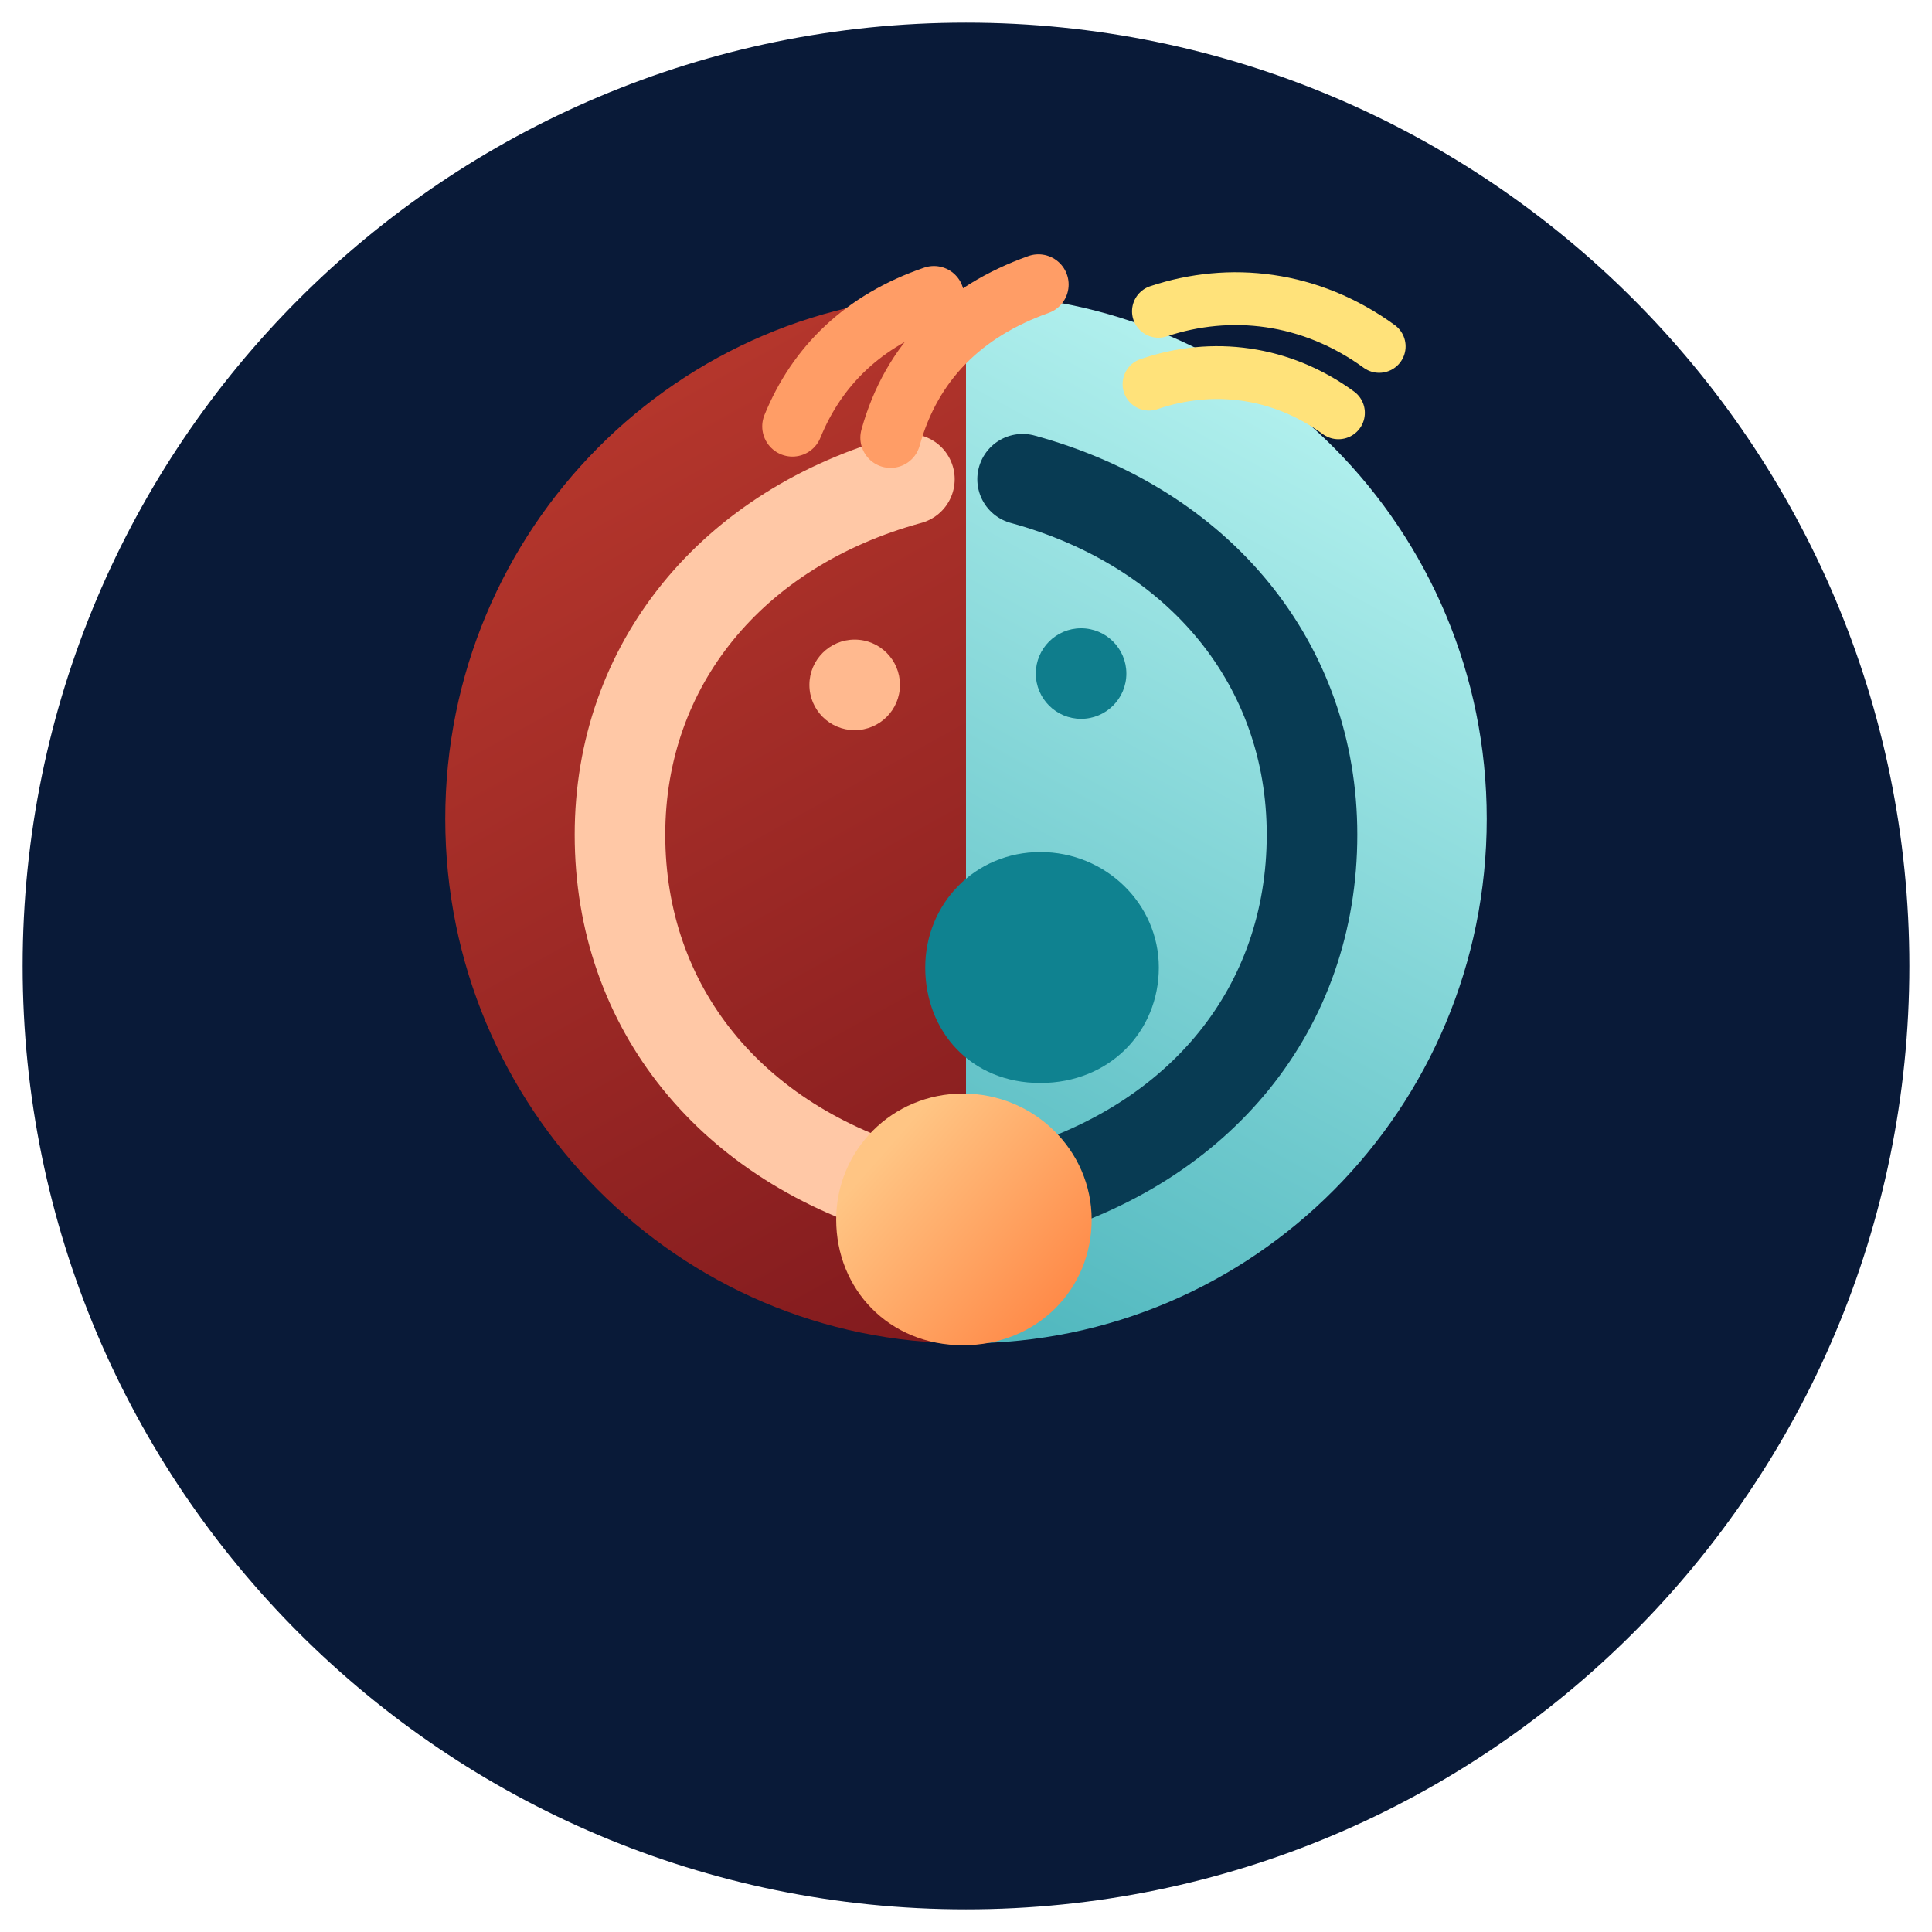
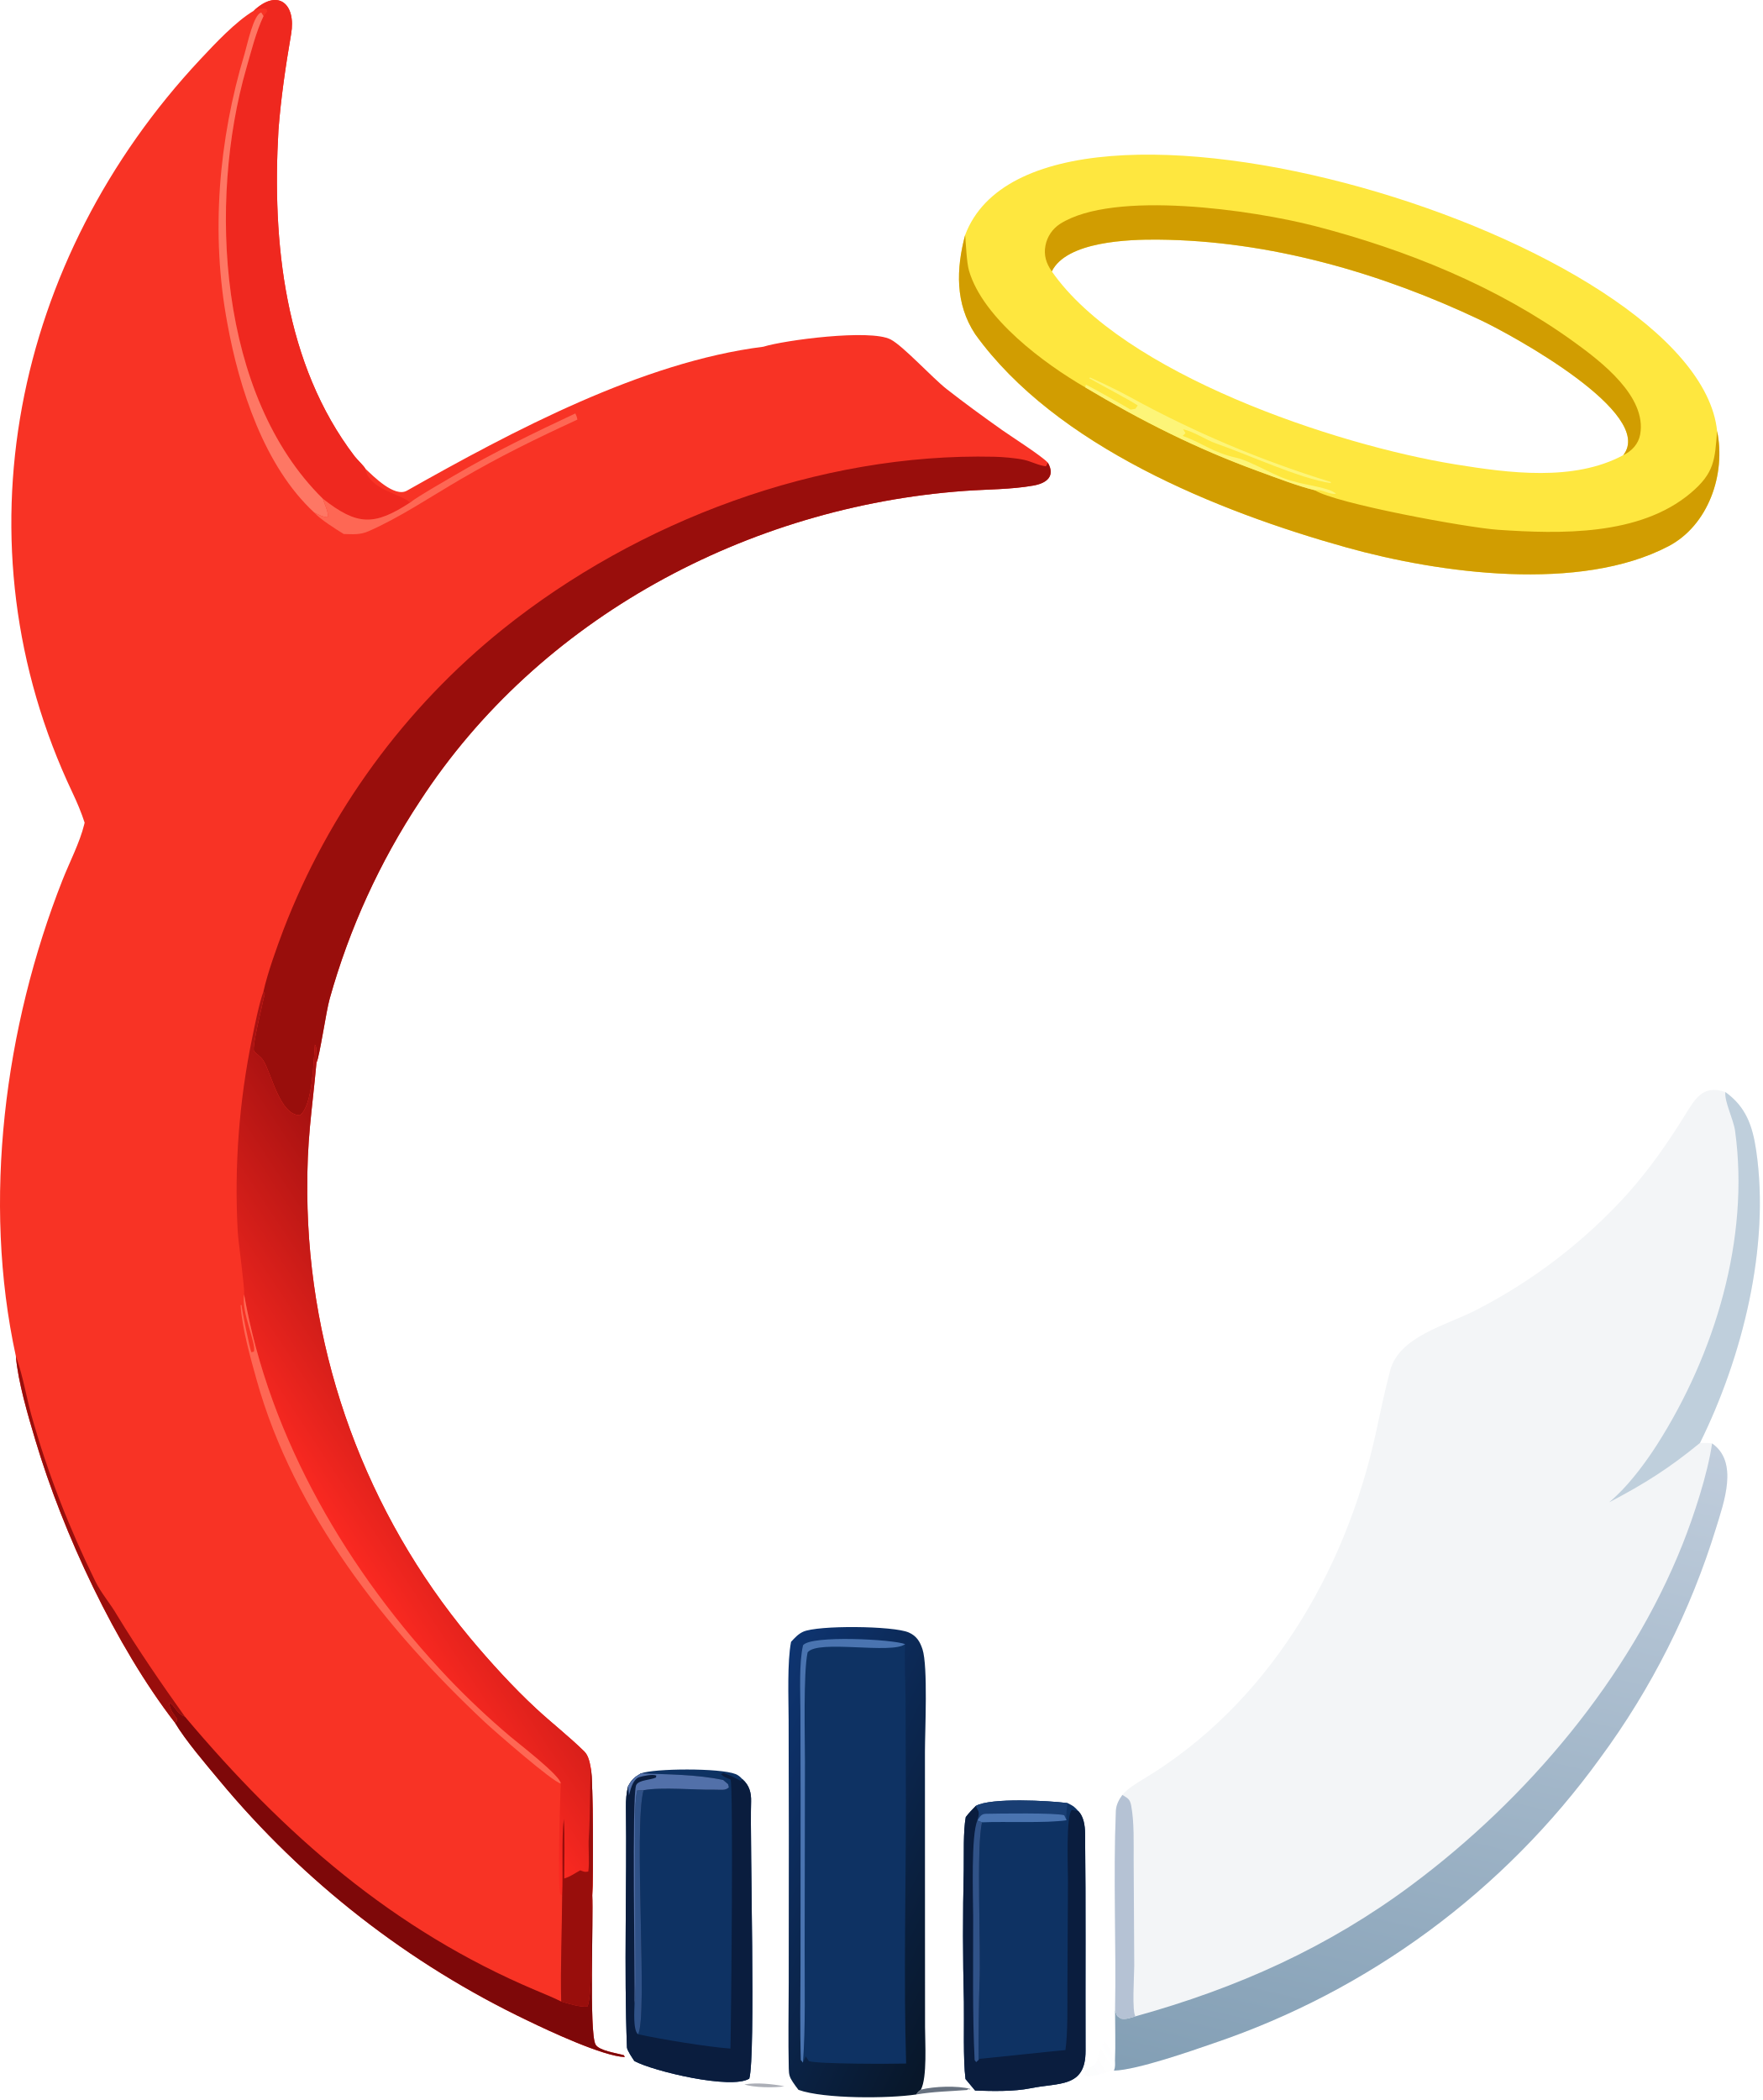
- <svg xmlns="http://www.w3.org/2000/svg" width="512" height="512" viewBox="0 0 512 512" fill="none">
+ <svg xmlns="http://www.w3.org/2000/svg" width="533" height="635" viewBox="0 0 533 635" fill="none">
+   <path d="M76.734 3.249C84.046 -3.604 89.604 1.163 88.036 10.299C86.395 19.866 84.945 29.625 84.207 39.308C82.232 73.162 86.022 110.156 107.23 137.966C107.968 138.933 110.033 140.868 110.47 141.72C112.939 144.008 119.272 150.5 123.052 148.369C154.826 130.449 194.156 109.447 230.844 104.841C237.188 102.863 263.148 99.422 269.343 102.644C273.121 104.607 281.939 114.248 286.265 117.637C291.642 121.848 297.415 126.055 303.111 130.085C305.658 131.886 315.118 137.929 316.879 139.903C319.224 144.03 316.475 146.124 312.517 146.825C305.698 148.033 298.56 147.944 291.66 148.446C226.197 153.209 162.999 186.85 126.958 242.293C114.836 260.645 105.644 280.771 99.711 301.95C98.619 305.719 96.675 319.463 95.709 321.328C94.295 336.676 92.773 344.526 92.923 360.94C93.325 410.031 110.699 457.473 142.098 495.212C148.26 502.579 155.128 510.135 162.186 516.68C166.84 520.992 172.183 525.157 176.705 529.613C177.991 530.88 178.37 533.023 178.679 534.756C179.402 538.085 179.459 568.376 179.103 572.976C179.489 579.746 178.101 614.619 180.104 618.226C181.162 620.13 186.641 620.845 188.655 621.46L188.948 622.008C182.496 621.833 165.882 614.066 159.742 611.079C123.665 593.878 91.763 569.036 66.252 538.269C62.148 533.328 56.168 526.374 52.881 520.885C34.901 497.606 19.079 463.587 10.726 435.578C8.532 428.224 5.418 417.78 4.806 410.125C-5.459 363.07 1.402 310.497 18.903 266.098C20.983 260.824 24.133 254.752 25.45 249.356L25.591 248.759C24.602 245.694 23.329 242.665 21.945 239.749C-13.978 164.062 4.218 78.139 60.588 17.935C65.122 13.092 71.229 6.552 76.734 3.249Z" fill="#F83325" />
+   <path d="M79.666 299.826C80.966 294.034 83.614 286.721 85.719 281.141C99.419 245.52 122.307 214.162 152.055 190.253C192.939 157.489 247.662 136.894 300.617 138.112C303.218 138.171 307.073 138.487 309.638 139.037C311.807 139.501 314.031 140.754 316.322 141.005L316.879 139.903C319.224 144.03 316.475 146.124 312.517 146.825C305.698 148.033 298.56 147.944 291.66 148.446C226.197 153.209 162.998 186.85 126.958 242.293C114.835 260.645 105.643 280.771 99.711 301.95C98.619 305.719 96.675 319.463 95.709 321.328C95.287 320.147 96.178 316.984 95.233 315.911C94.809 320.667 94.587 334.487 90.668 337.24C84.615 337.171 82.144 324.717 79.643 320.682C78.89 319.466 77.668 318.87 76.829 317.826C76.056 316.862 79.581 302.845 80.07 300.492L79.666 299.826Z" fill="#990E0C" />
+   <path d="M79.666 299.826L80.07 300.492C79.581 302.845 76.056 316.862 76.829 317.826C77.667 318.87 78.89 319.466 79.643 320.682C82.144 324.717 84.615 337.171 90.668 337.24C94.587 334.487 94.809 320.667 95.233 315.911C96.178 316.984 95.287 320.147 95.709 321.328C94.295 336.676 92.772 344.526 92.922 360.94C93.325 410.031 110.699 457.473 142.098 495.212C148.259 502.579 155.128 510.135 162.186 516.68C166.84 520.992 172.183 525.157 176.704 529.613C177.991 530.88 178.37 533.023 178.678 534.756C179.402 538.085 179.459 568.376 179.103 572.976L179.055 573.448C178.513 579.301 179.38 603.783 177.613 606.753C175.588 607.013 171.727 605.827 169.708 605.216C169.431 595.5 169.956 583.025 170.005 572.971L169.469 572.832C168.449 570.707 169.437 543.597 169.569 539.267C169.396 536.89 156.971 527.344 154.338 525.125C147.774 519.577 141.509 513.684 135.571 507.466C105.387 475.612 81.451 435.012 73.805 391.357C74.118 390.032 72.054 375.531 71.885 372.355C70.821 352.72 72.297 333.031 76.275 313.774C77.021 310.046 78.403 303.261 79.666 299.826Z" fill="url(#paint0_linear_3313_2)" />
+   <path d="M178.679 534.756C179.402 538.085 179.459 568.376 179.103 572.976L179.055 573.448C178.513 579.301 179.381 603.783 177.614 606.753C175.588 607.013 171.727 605.827 169.708 605.216C169.431 595.5 169.957 583.025 170.005 572.971C170.299 566.642 169.772 555.802 170.495 550.007C170.87 554.279 170.631 563.488 170.638 568.017C172.638 567.401 173.612 566.548 175.476 565.555C176.646 565.968 176.724 566.134 177.905 565.919C178.311 563.3 177.86 558.583 178.05 555.757C178.513 548.862 178.339 541.567 178.679 534.756Z" fill="#990E0C" />
+   <path d="M76.734 3.249C84.046 -3.604 89.604 1.163 88.036 10.299C86.394 19.866 84.945 29.625 84.207 39.308C82.232 73.162 86.022 110.156 107.23 137.966C107.968 138.933 110.033 140.868 110.469 141.72C111.56 148.095 121.361 149.367 124.021 151.964C113.176 159.029 108.044 159.007 97.621 150.795C66.075 119.751 62.863 60.966 74.503 20.599C75.95 15.58 77.449 9.564 79.694 4.868L80.786 3.495L80.692 2.769C79.22 2.271 78.261 2.783 76.734 3.249Z" fill="#EF281F" />
+   <path d="M52.88 520.885L53.43 520.512L53.565 519.784C52.191 517.843 51.463 517.147 51.068 514.793C52.861 515.512 53.115 517.956 55.929 519.092C85.85 554.661 118.894 583.587 161.793 601.735C164.107 602.714 167.524 604.107 169.708 605.216C171.727 605.827 175.588 607.013 177.613 606.753C179.38 603.783 178.513 579.301 179.055 573.448L179.103 572.976C179.489 579.746 178.101 614.619 180.104 618.226C181.162 620.13 186.64 620.845 188.655 621.46L188.947 622.008C182.496 621.833 165.881 614.066 159.742 611.079C123.665 593.878 91.763 569.036 66.252 538.269C62.147 533.328 56.167 526.374 52.88 520.885Z" fill="#7E0809" />
+   <path d="M95.019 154.974C79.94 141.067 72.281 117.347 68.739 97.704C63.705 70.774 66.074 42.341 73.98 16.193C74.731 13.706 76.696 4.153 79.025 3.803L79.694 4.868C77.449 9.564 75.95 15.58 74.503 20.599C62.863 60.966 66.075 119.751 97.621 150.795C98.158 152.496 99.568 155.347 99.078 156.398C97.466 156.31 96.481 155.675 95.019 154.974Z" fill="#FE7764" />
+   <path d="M169.569 539.267C167.452 539.114 149.329 523.274 146.63 520.745C116.645 492.66 88.818 457.441 77.622 417.313C75.755 410.624 73.154 401.5 72.759 394.623L73.051 394.632C73.069 395.741 75.582 408.086 76.01 408.885L76.785 408.706C77.564 406.235 72.938 396.927 73.806 391.357C81.452 435.012 105.387 475.612 135.572 507.466C141.509 513.684 147.774 519.577 154.338 525.125C156.972 527.344 169.396 536.89 169.569 539.267Z" fill="#FE6754" />
+   <path d="M4.806 410.125L5.047 410.799C7.024 416.423 7.922 422.286 9.537 428.063C14.388 445.402 20.953 462.154 28.903 478.308C30.566 481.686 33.484 485.059 35.37 488.352C41.731 498.805 48.819 509.124 55.929 519.092C53.115 517.956 52.861 515.512 51.068 514.793C51.463 517.147 52.191 517.843 53.565 519.784L53.43 520.512L52.881 520.885C34.901 497.606 19.079 463.587 10.726 435.578C8.532 428.224 5.418 417.78 4.806 410.125Z" fill="#990E0C" />
+   <path d="M124.021 151.964C126.703 149.875 134.064 145.726 137.125 143.921C149.001 136.917 161.509 130.866 173.991 125.01C174.372 125.929 174.438 125.922 174.606 126.882C161.937 132.727 151.306 137.928 139.211 144.973C130.099 150.281 120.849 156.536 111.356 160.675C108.881 161.755 106.6 161.55 103.95 161.476C101.595 160.033 96.811 157.028 95.019 154.974C96.481 155.675 97.466 156.31 99.078 156.398C99.568 155.347 98.158 152.496 97.621 150.795C108.044 159.007 113.176 159.029 124.021 151.964Z" fill="#FE6754" />
+   <path d="M339.417 542.753C340.948 540.861 343.711 539.19 345.822 537.923C383.206 515.458 406.736 475.666 415.968 433.75C417.414 427.254 418.695 420.745 420.429 414.316C423.169 404.16 437.198 400.781 446.061 396.303C463.414 387.449 479.011 375.508 492.092 361.071C498.795 353.533 503.898 346.237 509.235 337.713C512.527 332.46 514.756 327.829 521.759 330.211C528.034 334.717 529.998 340.49 531.085 347.895C535.352 376.896 526.898 410.44 514.082 436.324C515.259 436.346 516.597 436.315 517.747 436.463C525.82 442.074 521.332 454.229 518.956 462.01C511.261 487.067 499.379 510.638 483.813 531.724C454.789 571.822 414.014 601.901 367.133 617.795C360.471 620.104 343.747 625.957 336.878 626.114C337.328 624.946 337.215 624.205 337.188 622.961C337.382 618.432 337.211 612.48 337.211 607.844C337.57 587.814 336.627 567.621 337.444 547.627C337.516 545.789 338.356 544.186 339.417 542.753Z" fill="#F3F5F7" />
+   <path d="M517.747 436.463C525.82 442.074 521.332 454.229 518.956 462.01C511.261 487.067 499.379 510.638 483.813 531.724C454.789 571.822 414.014 601.901 367.133 617.795C360.471 620.104 343.747 625.957 336.878 626.114C337.328 624.946 337.215 624.205 337.188 622.961C337.382 618.432 337.211 612.48 337.211 607.844C337.943 609.834 337.435 609.304 338.994 610.391C340.665 610.674 341.766 610.171 343.41 609.695C374.083 601.173 401.512 588.946 427.108 569.836C461.838 543.912 492.703 507.466 508.808 466.996C512.235 458.371 516.436 445.618 517.747 436.463Z" fill="url(#paint1_linear_3313_2)" />
+   <path d="M521.759 330.211C528.034 334.717 529.997 340.49 531.085 347.895C535.352 376.896 526.898 410.44 514.082 436.324C504.666 444.046 497.33 448.646 486.63 454.27C487.456 453.556 488.265 452.814 489.056 452.055C493.382 447.945 497.851 441.925 501.077 436.881C518.56 409.492 529.193 374.529 524.706 341.985C524.216 338.416 521.449 333.165 521.759 330.211Z" fill="#BFCFDC" />
+   <path d="M337.211 607.844C337.57 587.814 336.627 567.621 337.444 547.627C337.516 545.789 338.356 544.186 339.416 542.753C340.971 543.75 341.699 543.898 342.089 546.014C343.028 551.094 342.804 557.217 342.831 562.419L343.006 594.467C342.997 597.103 342.256 608.684 343.41 609.695C341.766 610.171 340.665 610.674 338.994 610.391C337.435 609.304 337.943 609.834 337.211 607.844Z" fill="#B5C2D4" />
+   <path d="M291.867 71.062C314.144 11.953 513.305 72.035 519.266 130.344C521.97 143.431 516.611 158.866 504.545 165.177C477.799 179.167 435.433 173.431 407.114 165.522C368.283 154.677 319.265 134.941 294.899 101.036C288.808 91.815 289.154 81.284 291.867 71.062ZM490.88 137.637C500.848 125.092 457.274 101.327 447.894 96.87C417.657 82.499 383.831 72.744 350.184 72.456C341.299 72.38 322.562 72.986 318.074 82.057C339.578 113.014 403.641 134.507 440.114 140.42C456.362 143.054 475.948 145.659 490.88 137.637Z" fill="#FEE73F" />
+   <path d="M519.266 130.344C521.97 143.431 516.611 158.866 504.545 165.177C477.799 179.167 435.433 173.431 407.114 165.522C368.283 154.677 319.265 134.941 294.899 101.036C288.808 91.815 289.154 81.284 291.867 71.062C292.114 73.896 292.303 79.335 293.048 81.882C297.248 96.249 315.846 110.012 328.236 117.165C345.234 127.294 361.887 135.694 380.507 142.477C385.542 144.312 392.42 146.981 397.595 148.225C403.808 152.243 443.712 159.569 453.015 160.2C471.734 161.471 495.817 162.11 511.256 149.103C518.57 142.942 518.574 138.932 519.266 130.344Z" fill="#D19D01" />
+   <path d="M328.235 117.165L328.325 116.325C328.833 116.354 340.706 123.105 341.905 123.855L343.338 123.619L344.048 122.629C343.226 121.804 331.497 115.644 329.39 114.368L329.646 114.138C333.626 115.939 337.678 117.846 341.51 119.946C361.1 130.691 380.965 139.112 402.365 145.714L402.496 146.096C393.287 144.81 377.043 137.297 367.758 134.098C364.725 133.053 361.37 130.649 357.771 129.782L358.495 130.979L357.655 131.792C363.813 134.056 366.76 136.829 373.809 138.402C378.768 139.51 386.198 144.553 391.553 145.611C394.675 146.715 401.97 147.357 404.032 149.302C402.055 149.664 399.949 147.866 397.595 148.225C392.42 146.981 385.542 144.312 380.506 142.477C361.886 135.694 345.234 127.294 328.235 117.165Z" fill="#FDF578" />
+   <path d="M318.074 82.057C316.39 79.671 315.581 77.17 316.161 74.232C316.677 71.547 318.267 69.189 320.563 67.704C336.829 57.322 379.065 63.573 397.586 68.337C425.253 75.502 452.799 86.607 476.06 103.448C484.11 109.274 498.045 119.849 496.005 131.348C495.493 134.251 493.467 136.397 490.88 137.637C500.848 125.092 457.274 101.327 447.894 96.87C417.657 82.499 383.831 72.744 350.184 72.456C341.299 72.38 322.562 72.986 318.074 82.057Z" fill="#D19D01" />
+   <path d="M239.221 496.461C240.315 495.275 241.363 494.107 242.85 493.419C247.243 491.384 270.178 491.591 274.814 493.63C277.146 494.655 278.188 496.33 278.965 498.693C280.659 503.841 279.711 523.418 279.711 529.766L279.724 584.256L279.742 612.929C279.742 617.494 280.438 628.167 278.493 631.86C277.64 632.484 277.68 632.453 277.074 633.328C268.678 634.582 249.317 634.699 241.48 631.949C240.886 631.195 240.319 630.413 239.782 629.613C238.752 628.068 238.574 627.345 238.532 625.445C238.344 616.91 238.481 608.208 238.516 599.669L238.548 555.102L238.488 520.08C238.462 513.463 238.032 502.565 239.221 496.461Z" fill="url(#paint2_linear_3313_2)" />
+   <path d="M242.813 623.688L242.184 622.898C241.869 613.68 242.076 603.532 242.079 594.22L242.109 542.663L242.051 517.421C242.024 511.738 241.597 502.817 242.847 497.489C245.25 494.385 269.963 495.688 273.718 497.152C273.453 501.631 273.808 508.863 273.844 513.63L273.952 545.434C273.952 570.528 273.242 599.089 274.024 623.98C270.178 624.093 247.062 624.169 244.599 623.235L243.664 621.793L242.813 623.688Z" fill="#0E3263" />
+   <path d="M242.813 623.688L242.184 622.898C241.869 613.68 242.076 603.532 242.079 594.22L242.109 542.663L242.051 517.421C242.024 511.738 241.597 502.817 242.847 497.489C245.25 494.385 269.963 495.688 273.718 497.152C269.644 500.31 247.357 495.67 244.224 499.645C242.907 505.759 243.42 525.426 243.426 532.802L243.334 589.26C243.307 599.767 243.621 613.451 242.813 623.688Z" fill="#4A74B0" />
+   <path d="M193.82 536.243C197.793 534.716 217.682 534.563 222.443 536.441C223.317 536.782 223.865 537.317 224.506 537.982C226.632 539.842 227.22 542.151 227.135 544.806C226.746 556.898 228.565 621.559 226.587 628.535C221.145 631.94 197.5 626.294 191.836 623.217C191.303 622.408 189.631 619.969 189.599 619.115C188.685 594.934 189.599 570.613 189.286 546.396C189.26 544.374 189.421 542.133 189.924 540.183C191.104 538.013 191.749 537.501 193.82 536.243Z" fill="#0E3263" />
+   <path d="M189.924 540.183C191.104 538.013 191.749 537.501 193.82 536.243C201.674 536.54 210.752 536.531 218.691 538.238C219.288 538.741 219.782 539.163 220.176 539.496L220.425 540.457C219.345 541.531 217.961 541.122 216.033 541.162C210.439 541.288 199.963 540.291 194.621 541.328C191.554 552.676 195.991 609.92 192.951 615.126C200.004 616.649 214.095 618.98 220.889 619.448C221.102 612.202 221.808 539.626 220.924 538.067C219.595 537.551 219.075 537.447 218.017 536.459L218.721 536.127C220.736 536.737 222.105 537.528 223.965 538.485L224.506 537.982C226.632 539.842 227.22 542.151 227.135 544.805C226.746 556.898 228.565 621.559 226.587 628.535C221.145 631.94 197.5 626.294 191.836 623.217C191.303 622.408 189.631 619.969 189.599 619.115C188.685 594.934 189.599 570.613 189.286 546.396C189.26 544.374 189.421 542.133 189.924 540.183Z" fill="#0A1D3E" />
+   <path d="M191.892 605.949C192.322 603.81 192.193 595.653 192.19 593.061L192.103 561.714C192.088 557.101 191.736 545.475 192.688 541.414L194.621 541.328C191.553 552.676 195.991 609.92 192.95 615.126C191.411 613.954 191.838 607.889 191.892 605.949Z" fill="#305288" />
+   <path d="M189.924 540.183C191.104 538.013 191.749 537.501 193.819 536.243C201.674 536.54 210.752 536.531 218.691 538.238C219.287 538.741 219.782 539.163 220.176 539.496L220.425 540.457C219.345 541.531 217.961 541.122 216.033 541.162C210.439 541.288 199.963 540.291 194.621 541.328L192.688 541.414C191.736 545.475 192.089 557.101 192.103 561.714L192.191 593.061C192.193 595.653 192.322 603.81 191.892 605.949C192.074 598.002 191.007 542.528 192.399 539.743C193.172 538.197 196.728 538.269 198.382 537.479L198.462 536.89C197.358 536.383 194.323 537.047 193.293 537.384C191.529 537.964 190.754 540.704 190.345 542.357L190.218 542.887L189.924 540.183Z" fill="#5270A9" />
+   <path d="M295.106 546.059C299.674 543.516 317.225 544.486 322.831 545.214C324.646 546.113 324.722 546.149 326.111 547.649C327.728 549.298 328.11 552.105 328.137 554.329C328.388 576.305 328.208 598.177 328.276 620.166C328.307 631.365 320.257 629.685 311.61 631.455C306.619 632.475 299.975 632.331 294.885 632.143L291.979 628.657C291.22 622.749 291.597 611.797 291.494 605.365C291.152 592.05 291.139 578.726 291.449 565.407C291.525 560.708 291.26 553.893 292.051 549.468C292.891 548.3 294.095 547.119 295.106 546.059Z" fill="#0E3263" />
+   <path d="M295.106 546.059C296.188 548.314 296.296 547.766 295.582 550.47L296.997 551.018C295.146 558.183 296.741 589.786 296.202 599.907C296.08 602.144 295.842 619.762 295.95 622.844L296.224 622.552C296.085 622.61 320.985 619.964 322.198 619.901C322.953 614.83 322.764 605.76 322.8 600.297L322.962 568.659C322.966 565.034 322.31 548.893 324.139 547.276L326.111 547.649C327.728 549.298 328.11 552.105 328.137 554.329C328.388 576.305 328.208 598.177 328.276 620.166C328.307 631.365 320.257 629.685 311.61 631.455C306.619 632.475 299.975 632.331 294.885 632.143L291.979 628.657C291.22 622.749 291.597 611.797 291.494 605.365C291.152 592.05 291.139 578.726 291.449 565.407C291.525 560.708 291.26 553.893 292.051 549.468C292.891 548.3 294.095 547.119 295.106 546.059Z" fill="#0A1D3E" />
+   <path d="M295.582 550.47L296.997 551.018C295.146 558.183 296.741 589.786 296.202 599.907C296.08 602.144 295.842 619.762 295.95 622.844L295.209 623.558L294.737 622.934C294.032 608.581 294.328 593.671 294.288 579.287C294.27 573.497 293.614 554.747 295.582 550.47Z" fill="#305288" />
+   <path d="M295.105 546.059C299.674 543.516 317.225 544.486 322.831 545.214C322.566 547.276 322.355 548.327 322.539 550.407C315.886 551.328 304.247 550.735 296.997 551.018L295.582 550.47C296.296 547.766 296.188 548.314 295.105 546.059Z" fill="#193E73" />
+   <path d="M295.582 550.47C296.328 549.397 296.633 548.489 298.183 548.458C302.069 548.386 319.063 548.112 321.812 548.898C322.041 549.347 322.369 549.949 322.54 550.407C315.887 551.328 304.247 550.735 296.997 551.018L295.582 550.47Z" fill="#4A74B0" />
+   <path d="M336.879 626.114C333.092 626.734 330.962 628.387 327.849 627.614C327.616 625.499 330.873 624.766 331.331 623.971C332.418 622.089 332.539 617.606 334.965 616.945C336.465 618.603 336.362 619.991 336.326 622.147L337.189 622.961C337.216 624.205 337.328 624.946 336.879 626.114Z" fill="url(#paint3_linear_3313_2)" />
+   <path d="M278.494 631.86C282.55 630.853 289.464 630.611 293.417 631.639L293.408 631.716L293.017 631.869L293.003 631.581L292.393 631.981C286.849 632.412 282.618 632.421 277.074 633.329C277.681 632.453 277.64 632.484 278.494 631.86Z" fill="#17263B" fill-opacity="0.647" />
+   <path d="M225.104 630.274C229.014 629.672 233.324 630.139 237.198 630.844C234.52 631.352 227.645 631.262 225.104 630.274Z" fill="#1F263E" fill-opacity="0.369" />
  <defs>
-     <linearGradient id="devilFill" x1="122" y1="112" x2="280" y2="396" gradientUnits="userSpaceOnUse">
-       <stop stop-color="#B8382D" />
-       <stop offset="1" stop-color="#78151B" />
+     <linearGradient id="paint0_linear_3313_2" x1="152.02" y1="425.556" x2="99.597" y2="460.2" gradientUnits="userSpaceOnUse">
+       <stop stop-color="#A91211" />
+       <stop offset="1" stop-color="#FA2921" />
    </linearGradient>
-     <linearGradient id="angelFill" x1="392" y1="112" x2="232" y2="404" gradientUnits="userSpaceOnUse">
-       <stop stop-color="#B8F4F1" />
-       <stop offset="1" stop-color="#39AAB3" />
+     <linearGradient id="paint1_linear_3313_2" x1="404.755" y1="638.908" x2="453.671" y2="423.485" gradientUnits="userSpaceOnUse">
+       <stop stop-color="#839FB5" />
+       <stop offset="1" stop-color="#C0CDDC" />
    </linearGradient>
-     <linearGradient id="ember" x1="214" y1="328" x2="280" y2="386" gradientUnits="userSpaceOnUse">
-       <stop stop-color="#FFC584" />
-       <stop offset="1" stop-color="#FF7230" />
+     <linearGradient id="paint2_linear_3313_2" x1="299.791" y1="582.113" x2="217.838" y2="542.528" gradientUnits="userSpaceOnUse">
+       <stop stop-color="#08172A" />
+       <stop offset="1" stop-color="#0E3470" />
+     </linearGradient>
+     <linearGradient id="paint3_linear_3313_2" x1="336.802" y1="619.38" x2="326.951" y2="625.539" gradientUnits="userSpaceOnUse">
+       <stop stop-color="#708092" stop-opacity="0" />
+       <stop offset="1" stop-color="#52627B" stop-opacity="0.02" />
    </linearGradient>
  </defs>
-   <circle cx="256" cy="256" r="236" fill="#091A38" />
-   <g clip-path="url(#clip0_1)">
-     <path d="M256 78C179.785 78 118 140.232 118 217C118 293.768 179.785 356 256 356V78Z" fill="url(#devilFill)" />
-     <path d="M256 78C332.215 78 394 140.232 394 217C394 293.768 332.215 356 256 356V78Z" fill="url(#angelFill)" />
-     <path d="M241 127C193.8 139.9 164.3 176.3 164.3 221.2C164.3 267.1 193.8 303.2 241 316.5" stroke="#FFC8A6" stroke-width="24" stroke-linecap="round" stroke-linejoin="round" />
-     <path d="M271 127C318.2 139.9 347.7 176.3 347.7 221.2C347.7 267.1 318.2 303.2 271 316.5" stroke="#083B53" stroke-width="24" stroke-linecap="round" stroke-linejoin="round" />
-     <path d="M210 113C216.5 97 228.8 84.9 247.5 78.5" stroke="#FF9D66" stroke-width="16" stroke-linecap="round" />
-     <path d="M236 116C241.6 95.8 255.3 82.5 275.2 75.4" stroke="#FF9D66" stroke-width="16" stroke-linecap="round" />
-     <path d="M307 82.5C325.9 76.2 347.2 78.5 365.5 91.8" stroke="#FFE27A" stroke-width="14" stroke-linecap="round" />
-     <path d="M304.5 101.8C321.4 96 339.6 98.4 354.7 109.4" stroke="#FFE27A" stroke-width="14" stroke-linecap="round" />
-     <path d="M226.5 193.5C233.127 193.5 238.5 188.127 238.5 181.5C238.5 174.873 233.127 169.5 226.5 169.5C219.873 169.5 214.5 174.873 214.5 181.5C214.5 188.127 219.873 193.5 226.5 193.5Z" fill="#FFB98F" />
-     <path d="M286.5 190.5C293.127 190.5 298.5 185.127 298.5 178.5C298.5 171.873 293.127 166.5 286.5 166.5C279.873 166.5 274.5 171.873 274.5 178.5C274.5 185.127 279.873 190.5 286.5 190.5Z" fill="#0F7D8C" />
-     <path d="M245.2 256.4C245.2 239.5 258.4 225.8 275.7 225.8C293 225.8 307.1 239.5 307.1 256.4C307.1 273.3 294.1 287 275.7 287C257.3 287 245.2 273.3 245.2 256.4Z" fill="#0F8290" />
-     <path d="M221.6 323.2C221.6 304.8 236.4 289.8 255.2 289.8C274 289.8 289.3 304.8 289.3 323.2C289.3 341.6 274.9 356.5 255.2 356.5C235.5 356.5 221.6 341.6 221.6 323.2Z" fill="url(#ember)" />
-   </g>
-   <circle cx="256" cy="256" r="236" stroke="#091A38" stroke-width="28" />
-   <defs>
-     <clipPath id="clip0_1">
-       <circle cx="256" cy="256" r="222" />
-     </clipPath>
-   </defs>
</svg>
